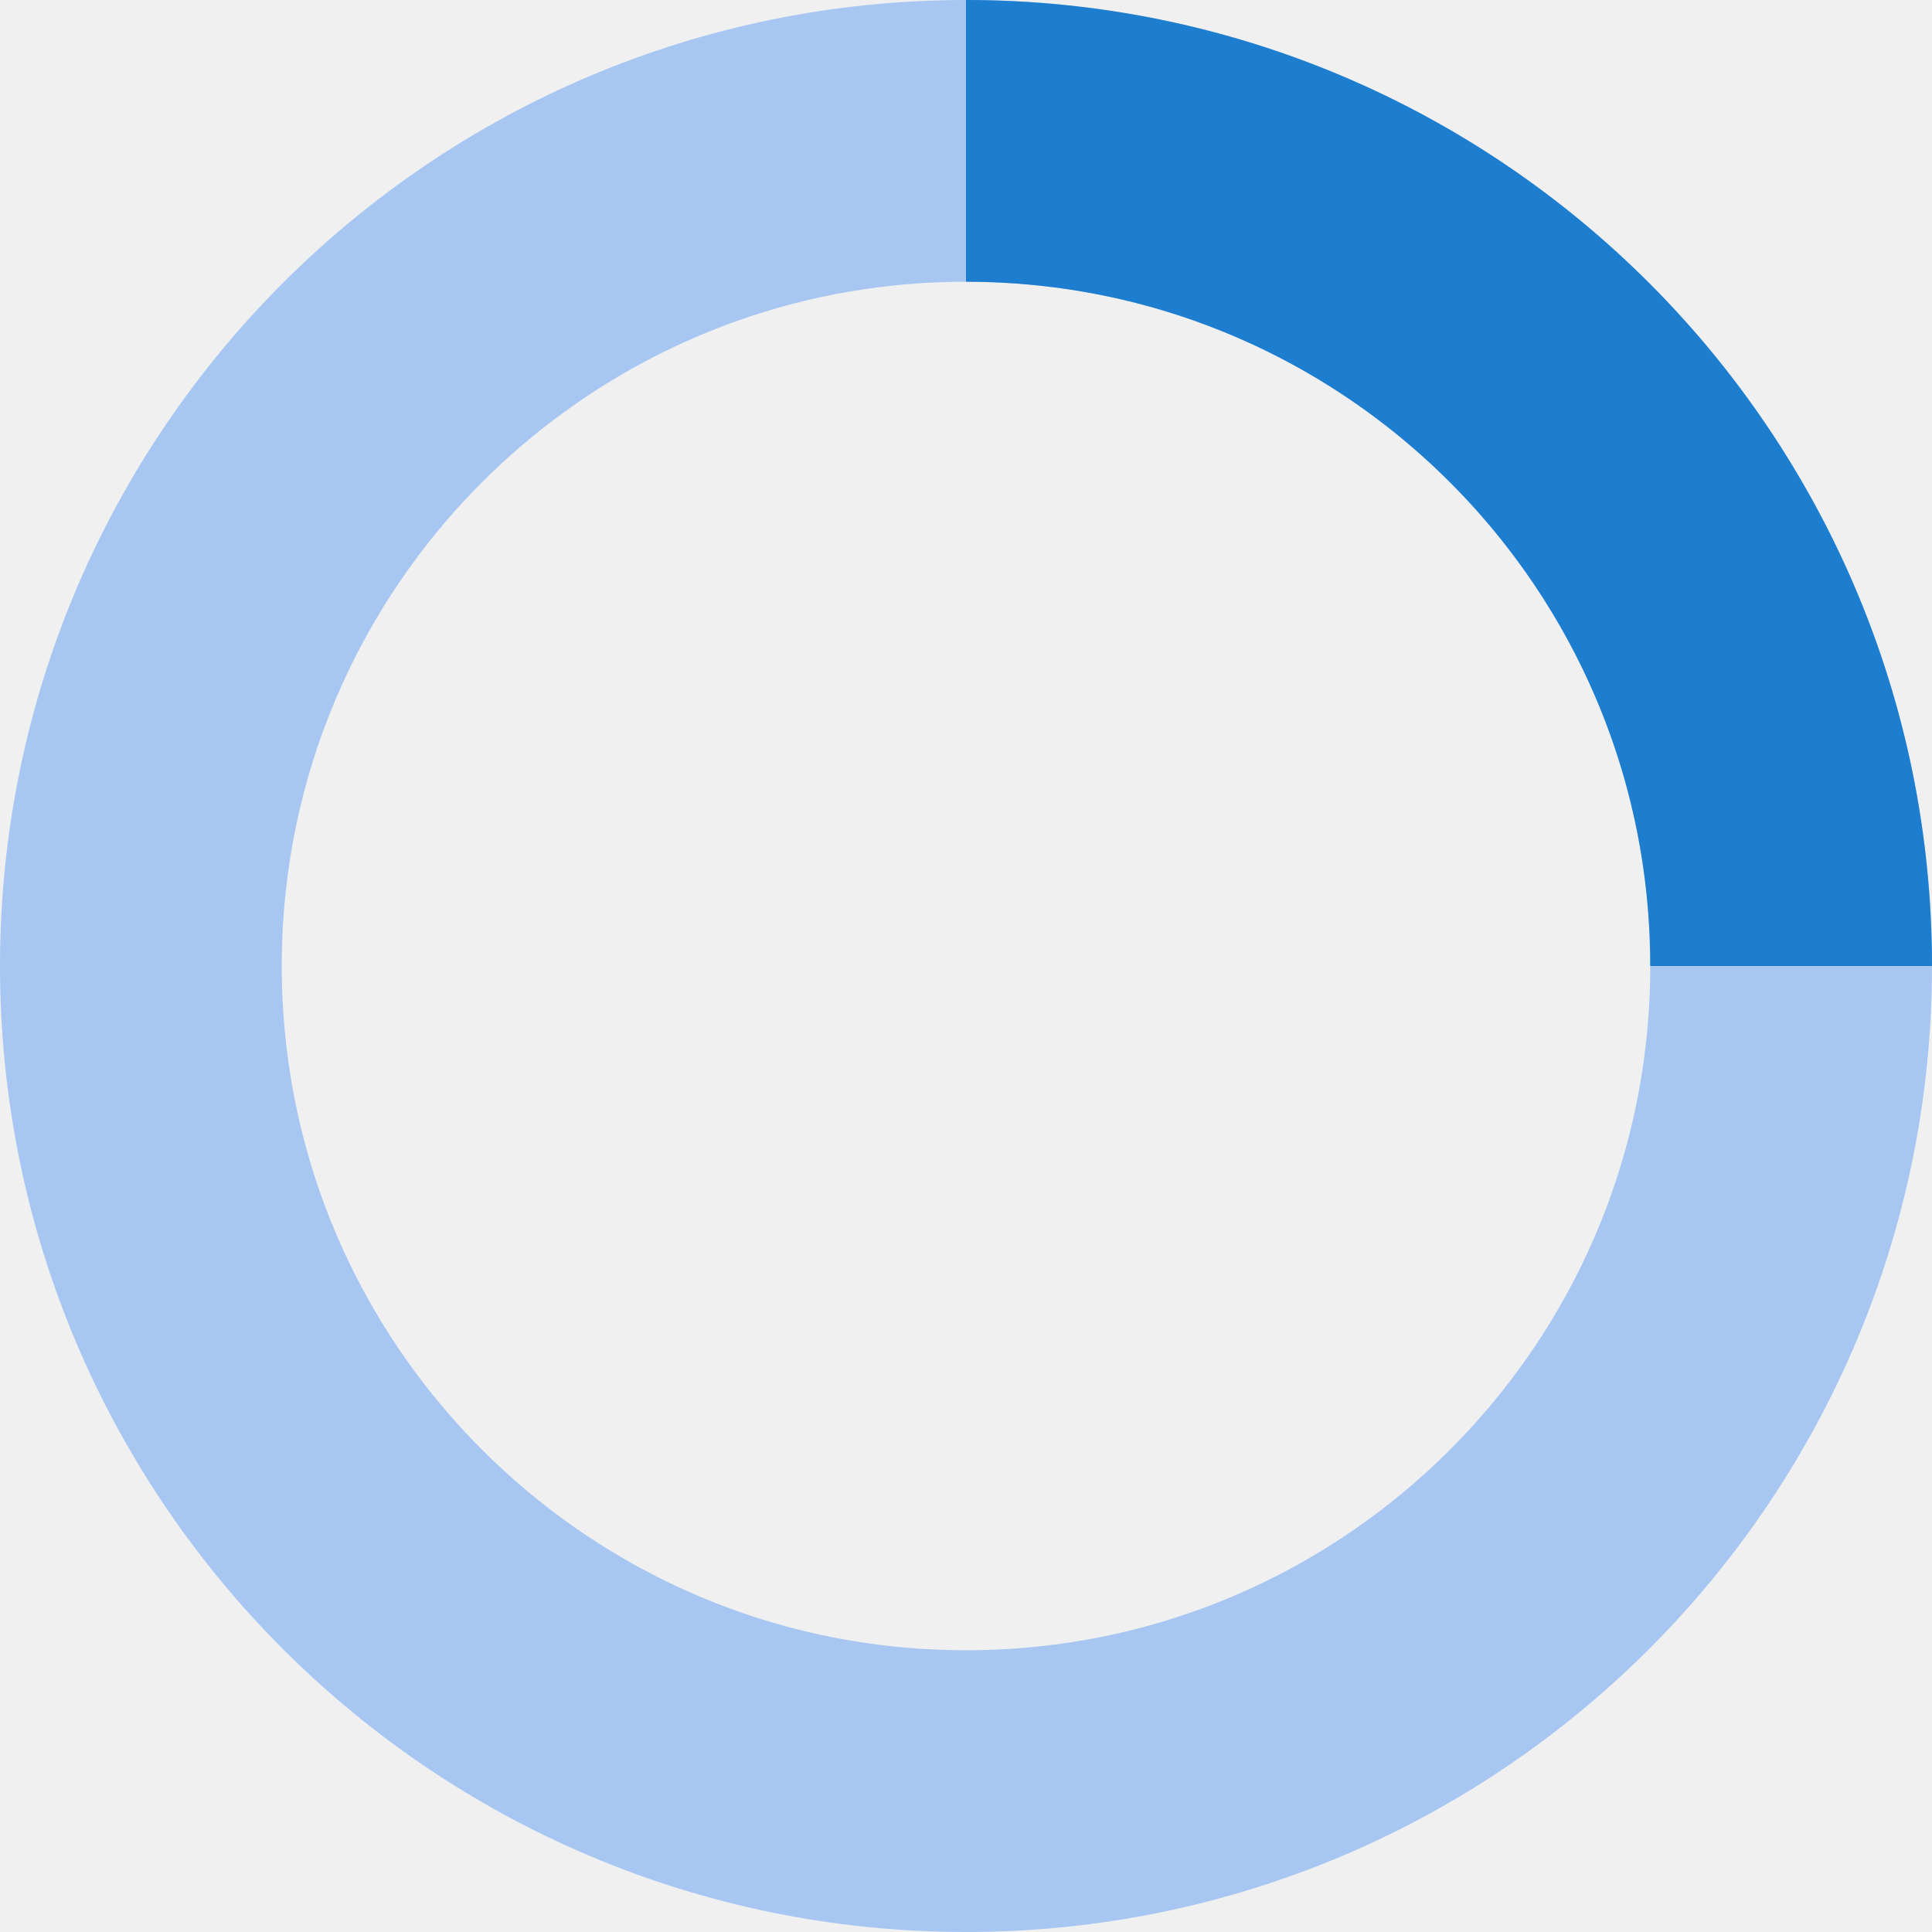
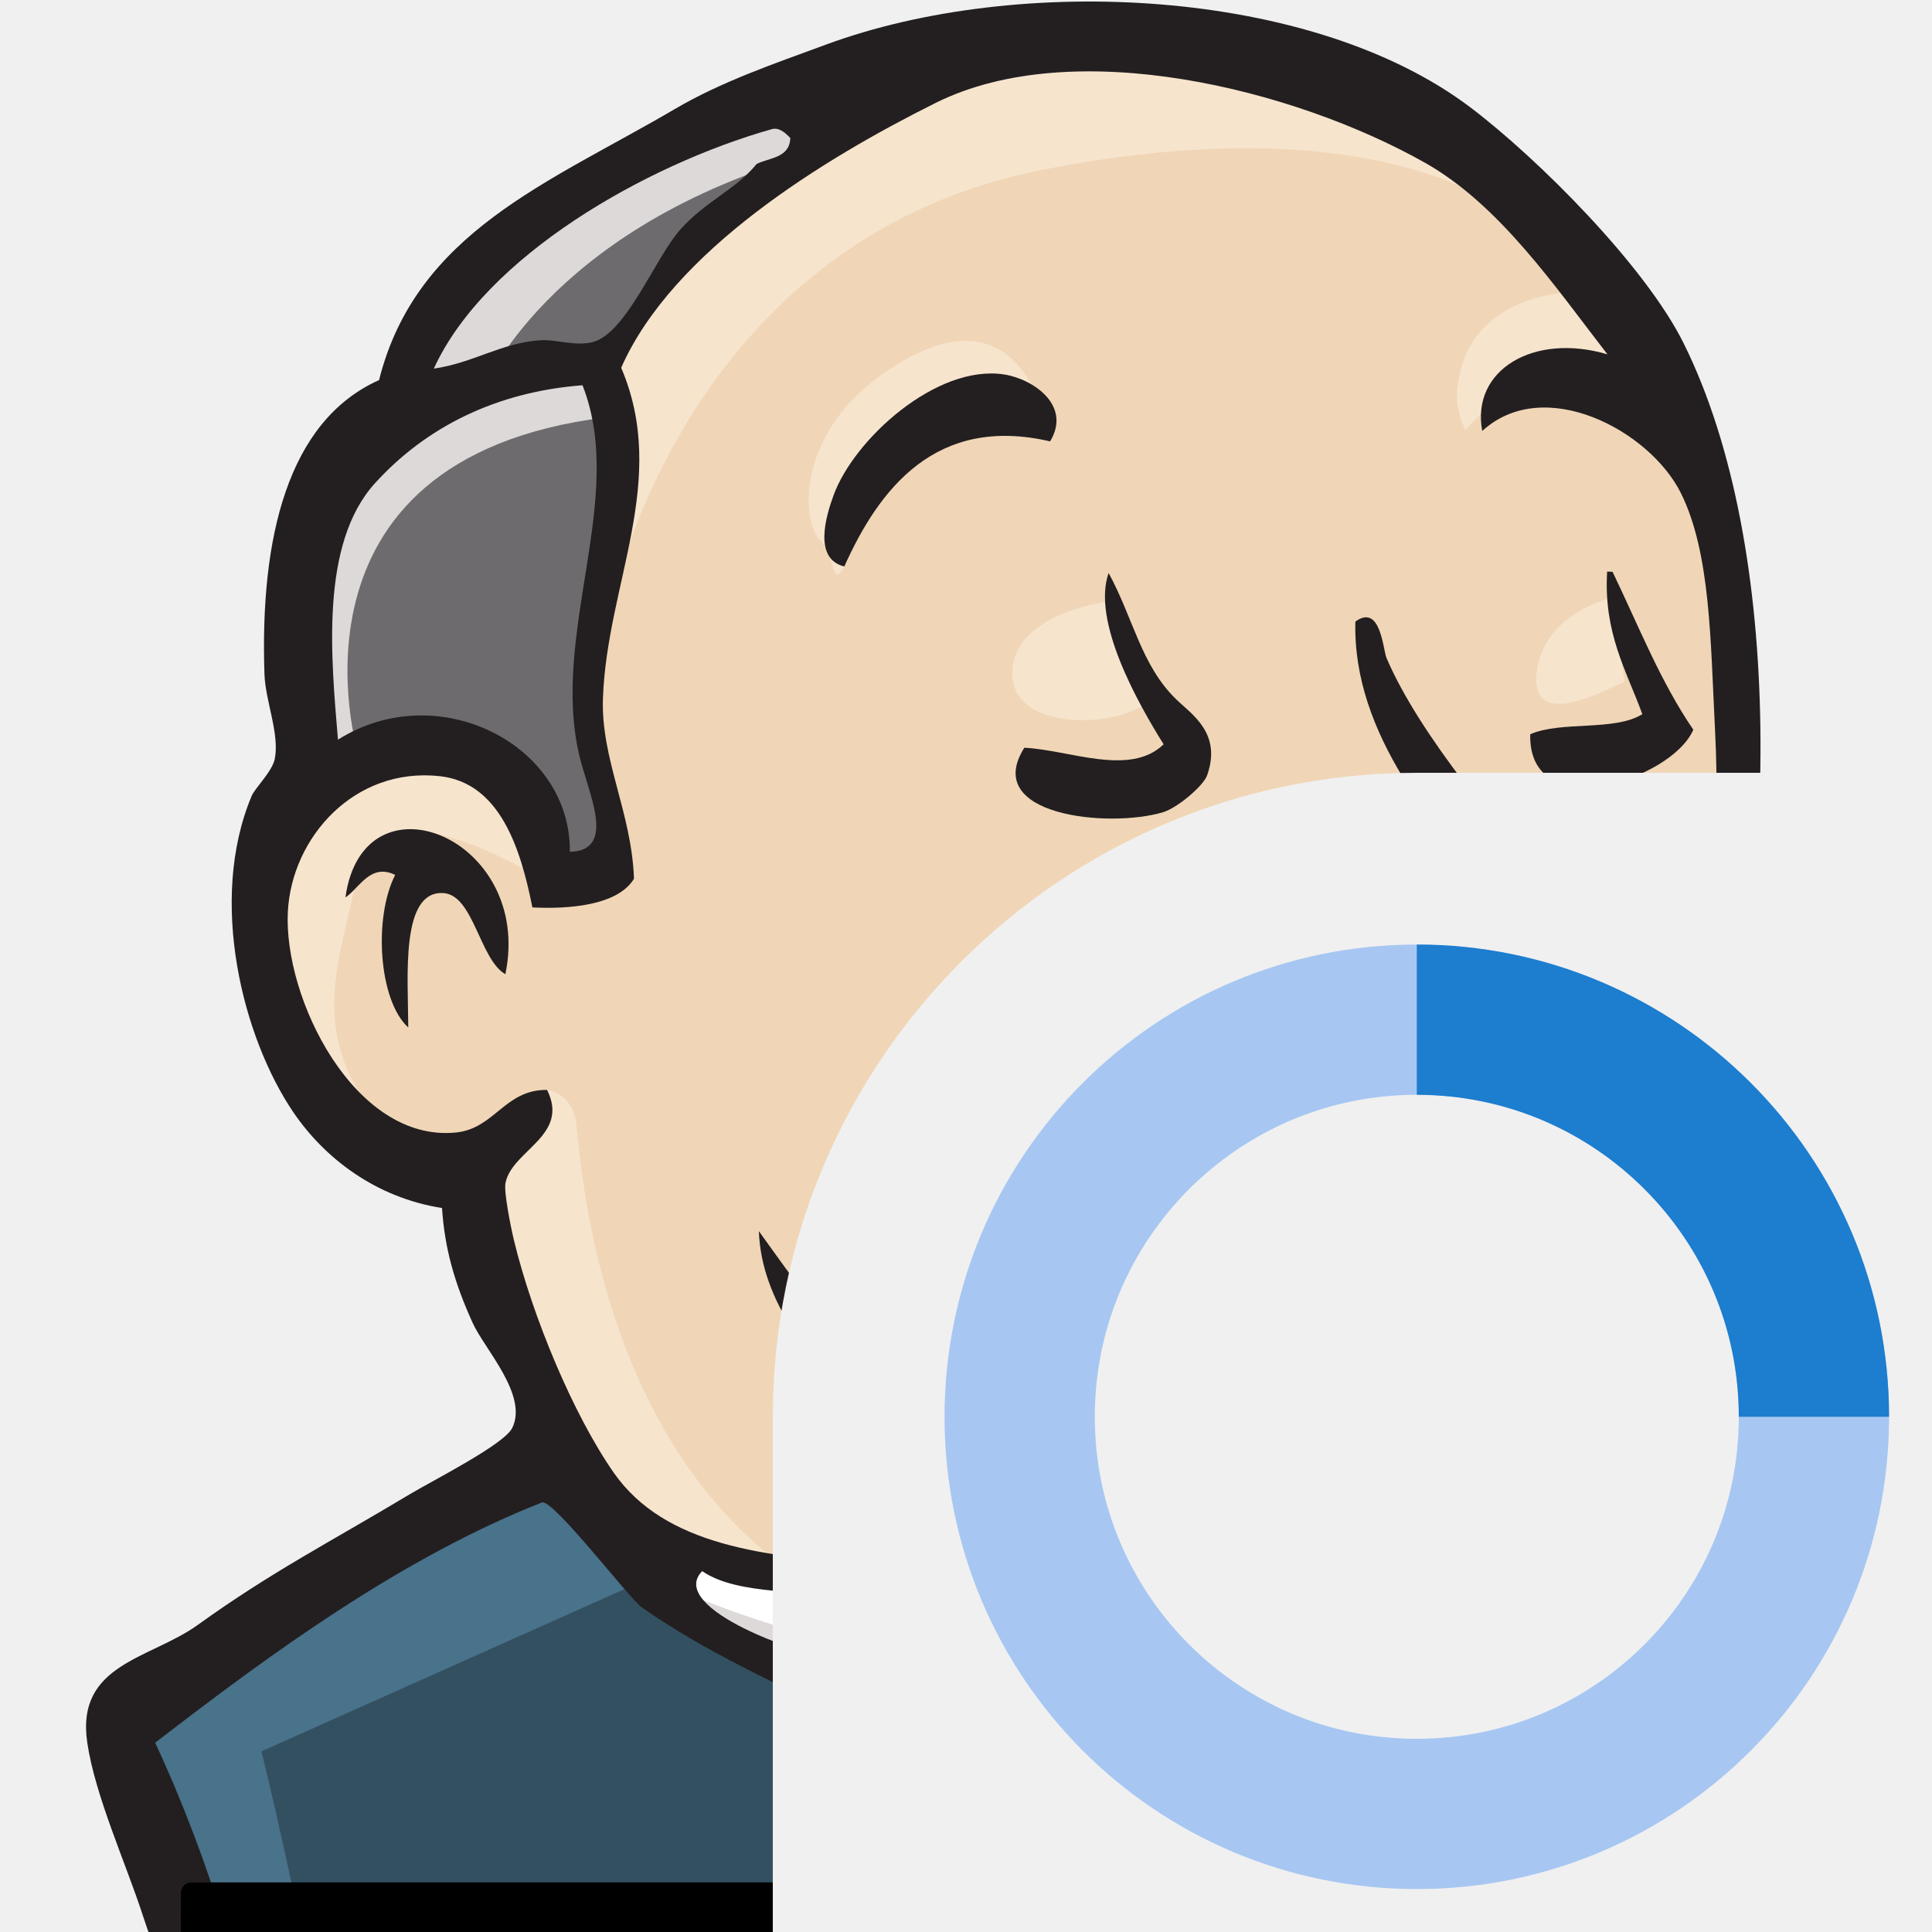
- <svg xmlns="http://www.w3.org/2000/svg" viewBox="0 0 24 24">
-   <g transform="translate(12 12)">
-     <circle fill="none" stroke="#a7c7f2" r="10.25" stroke-width="3.5" />
-     <path fill="none" stroke="#1d7dcf" stroke-width="3.5" d="M 10.25 0 A 10.25 10.25 0 0 0 6.276314845630185e-16 -10.25" />
+ <svg xmlns="http://www.w3.org/2000/svg" version="1.1" width="180" height="180" xml:space="preserve">
+   <defs>
+     <clipPath id="cut-status">
+       <path d="M 0 0 V 180 H 72 V 132 A 60 60, 0, 0, 1, 132 72 H 180 V 0 Z" />
+     </clipPath>
+   </defs>
+   <g clip-path="url(#cut-status)">
+     <g transform="matrix(1.25,0,0,-1.25,0,180)" style="display:inline">
+       <path style="fill:#f0d6b7;fill-opacity:1;fill-rule:evenodd;stroke:none" d="m 107.965,30.661 -12.506,-1.876 -16.883,-1.876 -10.943,-0.312 -10.629,0.312 -8.129,2.501 -7.191,7.816 -5.628,15.945 -1.25,3.439 -7.503,2.501 -4.377,7.191 -3.126,10.317 3.44,9.067 8.128,2.814 6.565,-3.127 3.127,-6.878 3.752,0.626 1.25,1.563 -1.25,7.191 -0.313,9.067 1.876,12.505 -0.073,7.143 5.701,9.114 10.005,7.191 17.508,7.503 19.383,-2.814 16.883,-12.193 7.817,-12.505 5.002,-9.067 1.25,-22.51 -3.752,-19.384 -6.878,-17.195 -6.565,-9.067" />
+       <path style="fill:#335061;fill-opacity:1;fill-rule:evenodd;stroke:none" d="m 97.334,-23.425 -44.709,-1.876 0,-7.503 3.752,-26.262 -1.876,-2.189 -31.264,10.63 -2.189,3.752 -3.126,35.328 -7.19,21.26 -1.564,5.002 25.011,17.195 7.817,3.127 6.878,-8.441 5.94,-5.315 6.879,-2.188 3.126,-0.938 3.752,-16.257 2.814,-3.439 7.191,2.501 -5.003,-9.693 27.2,-12.818 -3.438,-1.876" />
+       <path style="fill:#6d6b6d;fill-opacity:1;fill-rule:evenodd;stroke:none" d="m 23.238,85.687 8.128,2.814 6.565,-3.127 3.127,-6.878 3.752,0.626 0.938,3.752 -1.876,7.19 1.876,17.196 -1.564,9.379 5.628,6.566 12.193,9.692 -3.439,4.69 -17.195,-8.441 -7.191,-5.628 -4.064,-8.754 -6.253,-8.441 -1.876,-10.005 1.251,-10.63" />
+       <path style="fill:#dcd9d8;fill-opacity:1;fill-rule:evenodd;stroke:none" d="m 36.055,115.075 c 0,0 4.69,11.567 23.448,17.195 18.759,5.628 0.938,4.065 0.938,4.065 l -20.321,-7.817 -7.817,-7.816 -3.438,-6.253 7.19,0.626" />
+       <path style="fill:#dcd9d8;fill-opacity:1;fill-rule:evenodd;stroke:none" d="m 26.676,87.875 c 0,0 -6.565,21.886 18.446,25.012 l -0.938,3.752 -17.195,-4.065 -5.003,-16.257 1.251,-10.63 3.438,2.188" />
+       <path style="fill:#f7e4cd;fill-opacity:1;fill-rule:evenodd;stroke:none" d="m 36.681,58.799 4.094,3.966 c 0,0 1.848,-0.215 2.16,-2.403 0.312,-2.189 1.25,-21.886 14.694,-32.516 1.226,-0.97 -10.004,1.564 -10.004,1.564 L 37.619,45.042" />
+       <path style="fill:#f7e4cd;fill-opacity:1;fill-rule:evenodd;stroke:none" d="m 94.209,64.739 c 0,0 0.729,9.477 3.281,8.748 2.552,-0.729 2.552,-3.281 2.552,-3.281 0,0 -6.198,-4.01 -5.833,-5.467" />
+       <path style="fill:#f7e4cd;fill-opacity:1;fill-rule:nonzero;stroke:none" d="m 120.157,99.442 c 0,0 -5.153,-1.088 -5.628,-5.628 -0.475,-4.541 5.628,-0.938 6.566,-0.626" />
+       <path style="fill:#f7e4cd;fill-opacity:1;fill-rule:nonzero;stroke:none" d="m 82.327,99.129 c 0,0 -6.879,-0.938 -6.879,-5.314 0,-4.377 7.817,-4.065 10.005,-2.189" />
+       <path style="fill:#f7e4cd;fill-opacity:1;fill-rule:evenodd;stroke:none" d="m 39.807,78.808 c 0,0 -11.881,7.191 -13.131,0.312 -1.25,-6.878 -4.065,-11.881 1.876,-19.071 l -4.064,1.25 -3.752,9.692 -1.25,9.379 7.19,7.504 8.129,-0.626 4.69,-3.752 0.313,-4.69" />
+       <path style="fill:#f7e4cd;fill-opacity:1;fill-rule:evenodd;stroke:none" d="m 45.435,98.504 c 0,0 5.315,27.512 32.203,32.827 22.136,4.375 33.765,-0.938 38.142,-5.94 0,0 -19.696,23.447 -38.455,16.257 -18.759,-7.191 -32.514,-20.322 -32.202,-28.762 0.532,-14.377 0.313,-14.382 0.313,-14.382" />
+       <path style="fill:#f7e4cd;fill-opacity:1;fill-rule:evenodd;stroke:none" d="m 117.969,122.266 c 0,0 -9.066,0.312 -9.379,-7.817 0,0 -9.4e-4,-1.25 0.625,-2.501 0,0 7.192,8.129 11.568,3.752" />
+       <path style="fill:#f7e4cd;fill-opacity:1;fill-rule:evenodd;stroke:none" d="m 78.268,111.102 c 0,0 -1.561,12.477 -12.199,5.223 -6.878,-4.69 -6.252,-11.255 -5.002,-12.505 1.25,-1.251 0.91,-3.77 1.862,-2.041 0.951,1.729 0.638,7.356 4.078,8.919 3.439,1.564 9.077,3.31 11.261,0.404" />
+       <path style="fill:#49728b;fill-opacity:1;fill-rule:evenodd;stroke:none" d="M 48.874,26.597 19.486,13.466 c 0,0 12.193,-48.46 5.94,-63.467 l -4.377,1.563 -0.313,18.446 L 12.608,5.024 9.169,14.716 39.807,35.35 48.874,26.597" />
+       <path style="fill:#49728b;fill-opacity:1;fill-rule:evenodd;stroke:none" d="m 51.896,-0.206 4.169,-5.087 0,-18.759 -5.003,0 c 0,0 -0.625,13.131 -0.625,14.695 0,1.563 0.625,7.191 0.625,7.191" />
+       <path style="fill:#49728b;fill-opacity:1;fill-rule:evenodd;stroke:none" d="m 52,-26.866 -14.069,-0.625 4.065,-2.814 10.004,-1.563" />
+       <path style="fill:#335061;fill-opacity:1;fill-rule:evenodd;stroke:none" d="m 100.148,-23.739 11.567,0.313 2.814,-28.764 -11.881,-1.563 -2.501,30.014" />
+       <path style="fill:#335061;fill-opacity:1;fill-rule:evenodd;stroke:none" d="m 103.274,-23.739 17.508,0.938 c 0,0 7.19,18.133 7.19,19.071 0,0.938 6.253,26.262 6.253,26.262 l -14.069,14.694 -2.814,2.501 -7.503,-7.503 0,-29.076 -6.566,-26.887" />
+       <path style="fill:#49728b;fill-opacity:1;fill-rule:evenodd;stroke:none" d="m 111.09,-21.55 -10.942,-2.188 1.563,-8.755 c 4.064,-1.876 10.943,3.127 10.943,3.127" />
+       <path style="fill:#49728b;fill-opacity:1;fill-rule:evenodd;stroke:none" d="m 111.403,33.162 21.885,-16.257 0.626,7.503 -16.57,15.319 -5.94,-6.565" />
+       <path style="fill:#ffffff;fill-opacity:1;fill-rule:evenodd;stroke:none" d="m 62.85,-85.332 -6.473,26.266 -3.219,19.38 -0.532,14.385 29.296,1.56 18.226,0.003 -1.657,-32.83 2.814,-25.324 -0.312,-4.69 -23.76,-1.876 -14.382,3.126" />
+       <path style="fill:#dcd9d8;fill-opacity:1;fill-rule:evenodd;stroke:none" d="m 96.083,-23.426 c 0,0 -1.563,-32.515 3.127,-55.65 0,0 -9.379,-5.941 -23.136,-7.503 l 26.262,0.938 3.126,1.876 -3.752,51.273 -0.938,10.944" />
+       <path style="fill:#ffffff;fill-opacity:1;fill-rule:evenodd;stroke:none" d="m 115.062,-49.691 12.193,3.439 23.135,1.25 3.439,10.629 -6.253,18.446 -7.19,0.938 -10.005,-3.126 -9.599,-4.687 -5.096,0.935 -3.971,-1.56" />
+       <path style="fill:#dcd9d8;fill-opacity:1;fill-rule:evenodd;stroke:none" d="m 114.841,-43.435 c 0,0 8.128,3.751 9.379,3.438 l -3.438,17.196 4.064,1.563 c 0,0 2.814,-16.257 2.814,-18.133 0,0 17.507,-0.938 19.071,-0.938 0,0 3.752,7.191 2.814,14.694 l 3.439,-10.005 0.312,-5.628 -5.002,-7.503 -5.628,-1.25 -9.379,0.313 -3.126,4.064 -10.943,-1.563 -3.439,-1.251" />
+       <path style="fill:#ffffff;fill-opacity:1;fill-rule:nonzero;stroke:none" d="M 102.556,-21.241 95.678,-3.733 88.487,6.585 c 0,0 1.563,4.377 3.752,4.377 2.189,0 7.191,0 7.191,0 L 106.307,8.46 105.683,-3.107 102.556,-21.241" />
+       <path style="fill:#dcd9d8;fill-opacity:1;fill-rule:evenodd;stroke:none" d="m 103.9,-15.297 c 0,0 -8.755,16.882 -8.755,19.383 0,0 1.563,3.752 3.752,2.814 2.189,-0.938 6.879,-3.438 6.879,-3.438 l 0,5.94 -10.63,2.189 -7.19,-0.938 12.193,-28.763 2.501,-0.313" />
+       <path style="fill:#ffffff;fill-opacity:1;fill-rule:nonzero;stroke:none" d="m 65.664,25.968 -8.661,0.942 -8.129,2.501 0,-2.814 3.972,-4.38 12.506,-5.628" />
+       <path style="fill:#dcd9d8;fill-opacity:1;fill-rule:evenodd;stroke:none" d="m 51.689,25.031 c 0,0 9.693,-4.065 12.819,-3.127 l 0.311,-3.748 -8.752,1.872 -5.315,3.752 0.938,1.251" />
+       <path style="fill:#d33833;fill-opacity:1;fill-rule:evenodd;stroke:none" d="m 115.028,9.897 c -5.305,0.156 -10.098,0.786 -14.294,1.97 0.285,1.72 -0.249,3.408 0.18,4.647 1.17,0.842 3.13,0.829 4.898,1.027 -1.529,0.751 -3.677,1.049 -5.441,0.614 -0.041,1.194 -0.577,1.934 -0.901,2.868 2.983,1.065 10.024,8.044 13.985,5.733 1.887,-1.099 2.689,-7.378 2.835,-10.431 0.122,-2.532 -0.23,-5.087 -1.262,-6.429" />
+       <path style="fill:none;stroke:#d33833;stroke-width:2;stroke-linecap:butt;stroke-linejoin:miter;stroke-miterlimit:4;stroke-opacity:1;stroke-dasharray:none" d="m 115.028,9.897 c -5.305,0.156 -10.098,0.786 -14.294,1.97 0.285,1.72 -0.249,3.408 0.18,4.647 1.17,0.842 3.13,0.829 4.898,1.027 -1.529,0.751 -3.677,1.049 -5.441,0.614 -0.041,1.194 -0.577,1.934 -0.901,2.868 2.983,1.065 10.024,8.044 13.985,5.733 1.887,-1.099 2.689,-7.378 2.835,-10.431 0.122,-2.532 -0.23,-5.087 -1.262,-6.429 z" />
+       <path style="fill:#d33833;fill-opacity:1;fill-rule:evenodd;stroke:none" d="m 89.66,18.569 c -0.014,-0.401 -0.031,-0.806 -0.047,-1.211 -1.656,-1.088 -4.33,-1.075 -6.148,-1.989 2.68,-0.117 4.789,-0.763 6.614,-1.672 -0.04,-1.011 -0.079,-2.021 -0.118,-3.032 C 86.925,8.586 84.152,5.491 80.577,3.542 78.887,2.62 72.955,0.248 71.157,0.667 70.14,0.904 70.048,2.166 69.641,3.356 68.775,5.905 66.78,9.961 66.606,13.797 c -0.222,4.845 -0.711,12.966 4.511,11.968 4.213,-0.804 9.112,-2.744 12.374,-4.526 1.993,-1.09 3.146,-2.437 6.17,-2.669" />
+       <path style="fill:none;stroke:#d33833;stroke-width:2;stroke-linecap:butt;stroke-linejoin:miter;stroke-miterlimit:4;stroke-opacity:1;stroke-dasharray:none" d="m 89.66,18.569 c -0.014,-0.401 -0.031,-0.806 -0.047,-1.211 -1.656,-1.088 -4.33,-1.075 -6.148,-1.989 2.68,-0.117 4.789,-0.763 6.614,-1.672 -0.04,-1.011 -0.079,-2.021 -0.118,-3.032 C 86.925,8.586 84.152,5.491 80.577,3.542 78.887,2.62 72.955,0.248 71.157,0.667 70.14,0.904 70.048,2.166 69.641,3.356 68.775,5.905 66.78,9.961 66.606,13.797 c -0.222,4.845 -0.711,12.966 4.511,11.968 4.213,-0.804 9.112,-2.744 12.374,-4.526 1.993,-1.09 3.146,-2.437 6.17,-2.669 z" />
+       <path style="fill:#d33833;fill-opacity:1;fill-rule:evenodd;stroke:none" d="m 92.675,12.788 c -0.463,2.639 -0.999,3.392 -0.792,5.695 7.039,4.693 8.361,-8.061 0.792,-5.695" />
+       <path style="fill:none;stroke:#d33833;stroke-width:2;stroke-linecap:butt;stroke-linejoin:miter;stroke-miterlimit:4;stroke-opacity:1;stroke-dasharray:none" d="m 92.675,12.788 c -0.463,2.639 -0.999,3.392 -0.792,5.695 7.039,4.693 8.361,-8.061 0.792,-5.695 z" />
+       <path style="fill:#ef3d3a;fill-opacity:1;fill-rule:evenodd;stroke:none" d="m 102.868,10.649 c 0,0 -2.189,3.127 -0.626,4.065 1.564,0.938 3.127,-9.38e-4 4.065,1.563 0.938,1.564 0,2.501 0.312,4.377 0.312,1.876 1.877,2.189 3.439,2.501 1.563,0.312 5.941,0.938 6.565,-0.626 l -1.876,5.628 -3.752,1.25 -11.881,-6.878 -0.626,-3.439 0,-6.878" />
+       <path style="fill:#ef3d3a;fill-opacity:1;fill-rule:evenodd;stroke:none" d="M 70.041,0.331 C 69.665,5.21 69.268,10.083 68.825,14.957 c -0.662,7.278 1.748,6.008 8.057,6.008 0.964,0 5.933,-1.149 6.289,-1.876 1.705,-3.483 -2.851,-2.709 1.964,-5.335 4.065,-2.216 11.246,1.346 9.603,6.273 -0.919,1.095 -4.789,0.341 -6.176,1.061 -2.442,1.266 -4.885,2.532 -7.327,3.799 C 78.128,26.5 70.946,28.85 67.632,26.597 59.238,20.888 68.162,6.623 71.157,0.667" />
+       <path style="fill:#231f20;fill-opacity:1;fill-rule:evenodd;stroke:none" d="m 78.268,111.102 c -8.521,1.985 -12.755,-3.566 -15.338,-9.323 -2.306,0.559 -1.389,3.695 -0.806,5.294 1.525,4.194 7.672,9.778 12.694,9.021 2.161,-0.325 5.086,-2.302 3.45,-4.992" />
+       <path style="fill:#231f20;fill-opacity:1;fill-rule:evenodd;stroke:none" d="m 119.786,101.398 c 0.134,-0.006 0.27,-0.01 0.404,-0.016 1.926,-4 3.592,-8.238 6.021,-11.769 -1.627,-3.79 -12.322,-7.144 -12.157,-0.339 2.313,1.011 6.306,0.206 8.356,1.498 -1.186,3.254 -2.896,6.023 -2.624,10.626" />
+       <path style="fill:#231f20;fill-opacity:1;fill-rule:evenodd;stroke:none" d="m 82.63,101.294 c 1.827,-3.349 2.422,-6.868 5.019,-9.4 1.17,-1.14 3.444,-2.529 2.317,-5.698 -0.264,-0.748 -2.189,-2.414 -3.301,-2.742 -4.06,-1.199 -13.521,-0.248 -10.317,4.814 3.358,-0.157 7.871,-2.181 10.381,0.257 -1.927,3.081 -5.364,9.177 -4.099,12.768" />
+       <path style="fill:#231f20;fill-opacity:1;fill-rule:evenodd;stroke:none" d="m 118.262,67.253 c -6.113,-3.927 -12.93,-8.197 -22.947,-7.207 -2.14,1.861 -2.956,6.002 -0.877,8.737 1.082,-1.861 0.402,-5.283 3.419,-5.798 5.684,-0.973 12.299,3.477 16.387,5.032 2.535,4.274 -0.219,5.846 -2.502,8.597 -4.676,5.636 -10.947,12.622 -10.72,21.059 1.89,1.37 2.053,-2.092 2.324,-2.722 2.441,-5.714 8.586,-13.021 13.07,-17.912 1.101,-1.204 2.914,-2.36 3.116,-3.156 0.582,-2.316 -1.513,-5.09 -1.27,-6.63" />
+       <path style="fill:#231f20;fill-opacity:1;fill-rule:evenodd;stroke:none" d="m 37.668,71.387 c -1.916,1.094 -2.372,5.911 -4.622,6.048 -3.215,0.195 -2.629,-6.249 -2.616,-10.018 -2.213,2.009 -2.602,8.195 -0.976,11.371 -1.853,0.91 -2.68,-1.004 -3.708,-1.678 1.321,9.595 14.036,4.45 11.922,-5.723" />
+       <path style="fill:#231f20;fill-opacity:1;fill-rule:evenodd;stroke:none" d="m 122.155,63.257 c -2.846,-5.417 -6.871,-11.382 -15.222,-11.555 -0.17,1.749 -0.3,4.411 0.009,5.464 6.384,0.613 10.325,3.862 15.212,6.091" />
+       <path style="fill:#231f20;fill-opacity:1;fill-rule:evenodd;stroke:none" d="m 82.149,59.745 c 5.326,-2.801 15.114,-3.102 22.353,-2.89 0.388,-1.586 0.379,-3.545 0.394,-5.479 -9.305,-0.464 -20.307,1.838 -22.747,8.369" />
+       <path style="fill:#231f20;fill-opacity:1;fill-rule:evenodd;stroke:none" d="m 81.136,54.523 c 3.683,-9.247 16.341,-8.182 27.016,-7.927 -0.47,-1.201 -1.488,-2.619 -2.755,-3.132 -3.421,-1.392 -12.855,-2.448 -17.604,0.074 -3.012,1.601 -4.947,5.219 -6.597,7.339 -0.797,1.024 -4.765,3.64 -0.06,3.646" />
+       <path style="fill:#81b0c4;fill-opacity:1;fill-rule:evenodd;stroke:none" d="m 117.818,3.516 c -4.322,-7.402 -8.457,-15.005 -13.585,-21.534 2.15,6.321 3.07,16.9 3.394,24.965 4.497,2.105 8.348,-0.474 10.191,-3.431" />
+       <path style="fill:#231f20;fill-opacity:1;fill-rule:evenodd;stroke:none" d="m 141.074,-23.089 c -4.839,-0.969 -8.239,-5.671 -12.959,-5.37 2.594,3.657 7.14,5.199 12.959,5.37" />
+       <path style="fill:#231f20;fill-opacity:1;fill-rule:evenodd;stroke:none" d="m 143.209,-30.661 c -3.944,-0.417 -8.576,-1.055 -12.577,-0.726 1.894,2.893 9.19,1.895 12.577,0.726" />
+       <path style="fill:#231f20;fill-opacity:1;fill-rule:evenodd;stroke:none" d="m 144.576,-37.19 c -4.433,-0.096 -9.942,-0.008 -14.155,0.346 2.492,2.677 11.28,0.993 14.155,-0.346" />
+       <path style="fill:#dcd9d8;fill-opacity:1;fill-rule:evenodd;stroke:none" d="m 109.478,-55.057 c 0.636,-5.567 2.843,-11.207 2.566,-17.304 -2.451,-0.827 -3.859,-1.549 -7.142,-1.545 -0.232,5.181 -0.925,13.102 -0.718,18.041 1.615,-0.107 3.997,1.154 5.294,0.808" />
+       <path style="fill:#f0d6b7;fill-opacity:1;fill-rule:evenodd;stroke:none" d="m 102.331,26.985 c -2.226,-1.453 -4.121,-3.267 -6.259,-4.818 -4.74,-0.234 -7.327,0.328 -10.81,3.05 0.057,0.219 0.407,0.121 0.42,0.389 5.074,-2.261 11.524,0.921 16.648,1.379" />
+       <path style="fill:#81b0c4;fill-opacity:1;fill-rule:evenodd;stroke:none" d="m 75.694,-7.603 c 1.394,6.041 6.857,9.17 11.817,12.497 5.12,-6.498 8.234,-14.855 11.663,-22.919 -8.102,2.442 -16.38,6.405 -23.481,10.422" />
+       <path style="fill:#231f20;fill-opacity:1;fill-rule:evenodd;stroke:none" d="m 104.184,-55.865 c -0.207,-4.939 0.486,-12.86 0.718,-18.041 3.284,-0.004 4.692,0.718 7.142,1.545 0.277,6.097 -1.93,11.737 -2.566,17.304 -1.297,0.346 -3.679,-0.914 -5.294,-0.808 z m -51.13,28.09 c 2.165,-19.906 5.301,-36.639 11.054,-54.266 12.766,-3.876 28.157,-4.214 39.441,-0.716 -2.072,9.949 -1.167,22.061 -2.378,32.677 -0.913,7.98 -0.447,16.009 -1.699,24.15 -13.673,2.845 -33,0.665 -46.418,-1.845 z m 49.651,1.72 c -0.115,-8.549 0.383,-16.982 1.035,-25.542 3.283,0.493 5.51,0.822 8.56,1.49 -0.99,8.241 -0.869,17.513 -2.886,24.803 -2.332,-0.022 -4.385,0.027 -6.71,-0.751 z m 16.653,1.378 c -1.558,0.357 -3.372,0.014 -4.86,-0.015 0.7,-6.969 2.397,-14.659 2.995,-21.974 2.342,-0.073 3.593,1.032 5.52,1.403 0.103,6.421 -0.561,15.268 -3.654,20.586 z m 25.215,-23.038 c 4.882,1.186 7.952,7.165 6.586,13.305 -0.916,4.127 -2.548,11.898 -4.295,14.538 -1.291,1.953 -4.79,4.509 -7.584,2.72 -4.545,-2.91 -12.552,-3.755 -15.867,-7.278 1.662,-5.534 2.178,-13.135 2.863,-20.146 5.678,-0.354 12.665,1.563 17.387,-0.471 -3.297,-1.068 -7.575,-1.076 -10.423,-2.633 2.328,-1.124 7.778,-0.897 11.332,-0.034 z M 99.174,-18.026 C 95.745,-9.961 92.631,-1.605 87.511,4.893 82.551,1.567 77.088,-1.562 75.694,-7.603 82.794,-11.621 91.073,-15.583 99.174,-18.026 z m 8.453,24.972 c -0.325,-8.065 -1.245,-18.644 -3.394,-24.965 5.128,6.529 9.263,14.132 13.585,21.534 -1.842,2.957 -5.693,5.535 -10.191,3.431 z M 98.045,10.351 C 96.103,10.56 94.454,8.118 91.928,9.174 91.349,8.535 90.823,7.841 90.233,7.217 c 5.579,-6.723 8.114,-16.262 12.423,-24.163 2.312,7.59 2.046,15.904 2.555,24.188 -3.177,-0.202 -4.939,2.873 -7.166,3.109 z m -6.161,8.132 c -0.207,-2.303 0.328,-3.056 0.792,-5.695 7.569,-2.366 6.248,10.388 -0.792,5.695 z M 83.49,21.239 C 80.229,23.021 75.329,24.961 71.117,25.765 65.895,26.764 66.384,18.643 66.606,13.797 66.78,9.961 68.775,5.905 69.641,3.356 70.048,2.166 70.14,0.904 71.157,0.667 72.955,0.248 78.887,2.62 80.577,3.542 c 3.575,1.949 6.348,5.044 9.384,7.123 0.039,1.011 0.078,2.021 0.118,3.032 -1.825,0.91 -3.935,1.555 -6.614,1.672 1.818,0.914 4.492,0.901 6.148,1.989 0.016,0.405 0.033,0.809 0.047,1.211 -3.024,0.233 -4.177,1.579 -6.17,2.669 z m -31.152,5.659 c -2.707,-2.748 7.592,-6.494 10.871,-6.696 -0.018,1.739 0.991,3.378 0.788,4.626 -3.895,0.684 -9.013,0.233 -11.659,2.07 z m 33.345,-1.291 c -0.013,-0.268 -0.363,-0.171 -0.42,-0.389 3.483,-2.722 6.069,-3.285 10.81,-3.05 2.138,1.551 4.033,3.365 6.259,4.818 -5.124,-0.458 -11.574,-3.64 -16.648,-1.379 z m 30.606,-9.281 c -0.146,3.053 -0.948,9.331 -2.835,10.431 -3.961,2.312 -11.002,-4.668 -13.985,-5.733 0.325,-0.934 0.86,-1.674 0.901,-2.868 1.764,0.434 3.912,0.137 5.441,-0.614 -1.768,-0.198 -3.728,-0.185 -4.898,-1.027 -0.429,-1.239 0.105,-2.927 -0.18,-4.647 4.196,-1.184 8.989,-1.814 14.294,-1.97 1.032,1.341 1.383,3.896 1.262,6.429 z M 47.781,24.239 C 46.931,24.845 41.181,32.327 40.393,32.016 29.988,27.913 20.259,20.818 11.565,14.107 c 8.289,-17.787 11.635,-39.579 12.227,-60.582 9.496,-4.441 17.836,-10.844 30.722,-11.512 -1.491,10.55 -2.852,19.962 -3.699,29.895 -3.238,1.365 -7.883,-0.062 -10.913,0.423 -0.026,3.651 4.627,1.599 5.015,4.054 0.292,1.857 -2.56,1.998 -1.631,4.922 2.369,-0.861 3.613,-2.763 6.139,-3.477 2.308,5.05 -0.032,13.985 0.3,18.205 0.063,0.792 0.396,4.39 2.171,3.759 1.571,-0.559 -0.09,-9.569 0.082,-13.563 0.157,-3.68 -0.444,-7.241 1.046,-9.552 12.451,1.695 25.104,2.79 38.576,3.16 -2.964,1.272 -6.485,2.475 -10.345,4.651 -2.093,1.18 -8.689,3.634 -9.293,5.622 -0.964,3.167 2.528,4.854 3.125,7.57 -6.285,-3.428 -7.511,3.286 -8.998,8.042 -1.347,4.308 -2.114,7.526 -2.445,10.011 -5.414,2.581 -11.203,5.195 -15.863,8.505 z m 63.009,6.872 c 8.669,4.204 10.232,-15.711 6.834,-22.127 0.525,-1.913 2.332,-2.646 3.069,-4.366 -4.838,-8.666 -10.211,-16.756 -15.148,-25.32 3.672,2.286 8.917,0.409 13.238,2.12 1.579,0.625 2.723,4.24 3.919,7.133 3.289,7.958 6.743,17.991 8.279,25.586 0.347,1.73 1.292,5.501 1.08,7.041 -0.378,2.758 -4.119,4.802 -6.022,6.507 -3.506,3.15 -5.714,5.921 -9.371,8.866 -1.483,-2.189 -4.665,-3.66 -5.878,-5.44 z M 27.955,107.991 c -4.131,-4.545 -3.266,-13.062 -2.766,-19.121 7.467,4.697 17.377,-0.371 17.284,-8.361 3.565,0.095 1.332,4.452 0.687,7.26 -2.107,9.169 3.55,19.131 0.257,27.516 -6.395,-0.485 -11.649,-3.097 -15.461,-7.294 z m 29.558,26.38 c -9.352,-2.651 -21.337,-9.446 -25.18,-17.847 2.976,0.432 5.041,1.933 7.977,2.119 1.109,0.072 2.563,-0.465 3.838,-0.148 2.541,0.63 4.685,6.327 6.602,8.447 1.869,2.07 4.114,2.954 5.651,4.842 0.987,0.476 2.447,0.444 2.504,1.927 -0.428,0.458 -0.879,0.807 -1.392,0.661 z m 48.681,-2.493 c -9.707,5.477 -26.136,9.596 -36.462,4.449 -8.331,-4.154 -19.593,-11.027 -23.433,-19.737 3.587,-8.405 -1.062,-16.106 -1.359,-24.639 -0.158,-4.541 2.138,-8.504 2.314,-13.447 -1.227,-2.025 -4.977,-2.274 -7.573,-2.136 -0.874,4.373 -2.403,9.287 -6.906,9.781 -6.371,0.697 -11.03,-4.576 -11.319,-10.086 -0.343,-6.48 4.977,-17.22 12.517,-16.475 2.913,0.288 3.628,3.208 6.802,3.178 1.72,-3.432 -2.653,-4.51 -3.103,-6.964 -0.117,-0.634 0.363,-3.112 0.642,-4.274 1.37,-5.659 4.423,-12.982 7.428,-17.29 3.814,-5.464 11.307,-6.288 19.369,-6.823 1.44,3.102 6.744,2.847 10.2,2.035 -4.142,1.64 -7.993,5.617 -11.184,9.137 -3.666,4.039 -7.379,8.371 -7.566,13.65 6.927,-9.61 12.65,-18.003 25.246,-22.23 9.531,-3.196 20.662,1.465 27.986,6.608 3.039,2.138 4.853,5.529 7.013,8.634 8.082,11.626 11.854,28.219 11.024,44.303 -0.341,6.633 -0.326,13.244 -2.552,17.706 -2.326,4.666 -10.193,8.841 -14.799,4.62 -0.854,4.538 3.83,7.344 9.331,5.711 -3.922,5.062 -8.039,11.144 -13.614,14.29 z m 18.084,-149.662 c 7.585,3.771 21.757,10.149 26.512,-0.014 1.755,-3.746 3.814,-10.079 4.722,-13.946 1.284,-5.456 -1.392,-16.923 -7,-18.754 -4.953,-1.617 -10.733,-1.518 -16.699,-0.32 -0.703,0.584 -1.485,1.603 -2.032,2.665 -4.26,0.165 -8.249,-0.229 -11.614,-1.98 0.319,-3.15 -1.812,-3.656 -3.81,-4.305 -1.481,-5.872 2.963,-13.541 1.899,-18.896 -0.759,-3.815 -5.452,-4.405 -8.902,-5.118 -0.113,-2.12 0.151,-3.889 0.386,-5.683 -0.789,-2.906 -4.327,-4.561 -7.679,-4.966 -11.029,-1.326 -27.775,-1.922 -38.384,1.893 -2.96,7.261 -5.292,16.093 -7.758,24.384 -10.346,-1.105 -18.715,4.464 -26.603,8.113 -2.731,1.266 -6.51,1.964 -7.53,4.138 -0.989,2.105 -0.584,6.139 -0.83,9.95 -0.625,9.733 -1.16,19.121 -3.73,29.086 C 14.075,-7.065 12.063,-3.119 10.66,1.19 9.363,5.183 7.097,10.119 6.506,14.101 c -0.876,5.902 4.682,6.231 8.235,8.788 5.494,3.955 9.806,6.142 15.756,9.712 1.762,1.057 7.077,3.733 7.681,4.965 1.202,2.443 -2.063,5.888 -2.935,7.804 -1.381,3.029 -2.1,5.601 -2.298,8.59 -4.991,0.789 -8.775,3.759 -11.06,7.109 -3.781,5.543 -6.402,15.798 -3.131,23.599 0.257,0.614 1.536,1.822 1.725,2.766 0.372,1.858 -0.701,4.329 -0.767,6.305 -0.344,10.139 1.715,18.875 8.541,21.932 2.771,11.038 12.688,14.709 22.032,20.195 3.493,2.05 7.343,3.361 11.319,4.824 14.264,5.25 36.15,4.261 47.988,-4.692 5.02,-3.797 13.044,-11.813 15.914,-17.617 7.58,-15.323 7.042,-40.931 1.74,-59.571 -0.713,-2.502 -1.746,-6.181 -3.19,-9.187 -1.006,-2.099 -4.134,-6.299 -3.755,-8.152 0.391,-1.916 7.132,-7.034 8.577,-8.428 2.603,-2.511 7.548,-5.843 7.948,-9.012 0.431,-3.372 -1.486,-7.985 -2.456,-11.238 -3.245,-10.858 -6.412,-20.895 -10.091,-30.576" />
+       <path style="fill:#f7e4cd;fill-opacity:1;fill-rule:evenodd;stroke:none" d="m 73.674,57.38 c 0.411,0.548 2.674,1.38 5.839,-0.144 0,0 -3.752,-0.626 -3.44,-6.881 l -1.563,0.313 c 0,0 -1.616,5.672 -0.836,6.712" />
+       <path style="fill:#1d1919;fill-opacity:1;fill-rule:evenodd;stroke:none" d="m 101.086,3.617 c 0,-0.949 -0.77,-1.719 -1.72,-1.719 -0.949,0 -1.719,0.77 -1.719,1.719 0,0.949 0.77,1.72 1.719,1.72 0.95,0 1.72,-0.771 1.72,-1.72" />
+       <path style="fill:#1d1919;fill-opacity:1;fill-rule:evenodd;stroke:none" d="m 102.805,-4.355 c 0,-0.949 -0.77,-1.719 -1.72,-1.719 -0.949,0 -1.719,0.77 -1.719,1.719 0,0.949 0.77,1.72 1.719,1.72 0.95,0 1.72,-0.771 1.72,-1.72" />
+       <rect style="fill:#000000;fill-opacity:1;stroke:none" width="70.412" height="4.12" x="16.854" y="177.378" transform="matrix(0.8,0,0,-0.8,0,144)" rx="0.983" ry="0.983" />
+       <rect style="fill:#000000;fill-opacity:1;stroke:none;display:inline" width="50.037" height="3.296" x="78.502" y="-2.097" rx="0.786" ry="0.786" transform="scale(1,-1)" />
+       <rect style="fill:#000000;fill-opacity:1;stroke:none;display:inline" width="54.831" height="3.296" x="13.483" y="-3.697" rx="0.786" ry="0.786" transform="scale(1,-1)" />
+       <rect style="fill:#000000;fill-opacity:1;stroke:none;display:inline" width="45.243" height="3.296" x="83.296" y="-3.697" rx="0.786" ry="0.786" transform="scale(1,-1)" />
+     </g>
+   </g>
+   <g transform="translate(132, 132) scale(4)">
+     <circle fill="none" stroke="#a7c7f2" r="9.25" stroke-width="3.5" />
+     <path fill="none" stroke="#1d7dcf" stroke-width="3.5" d="M 9.25 0 A 9.25 9.25 0 0 0 0 -9.25" />
  </g>
</svg>
